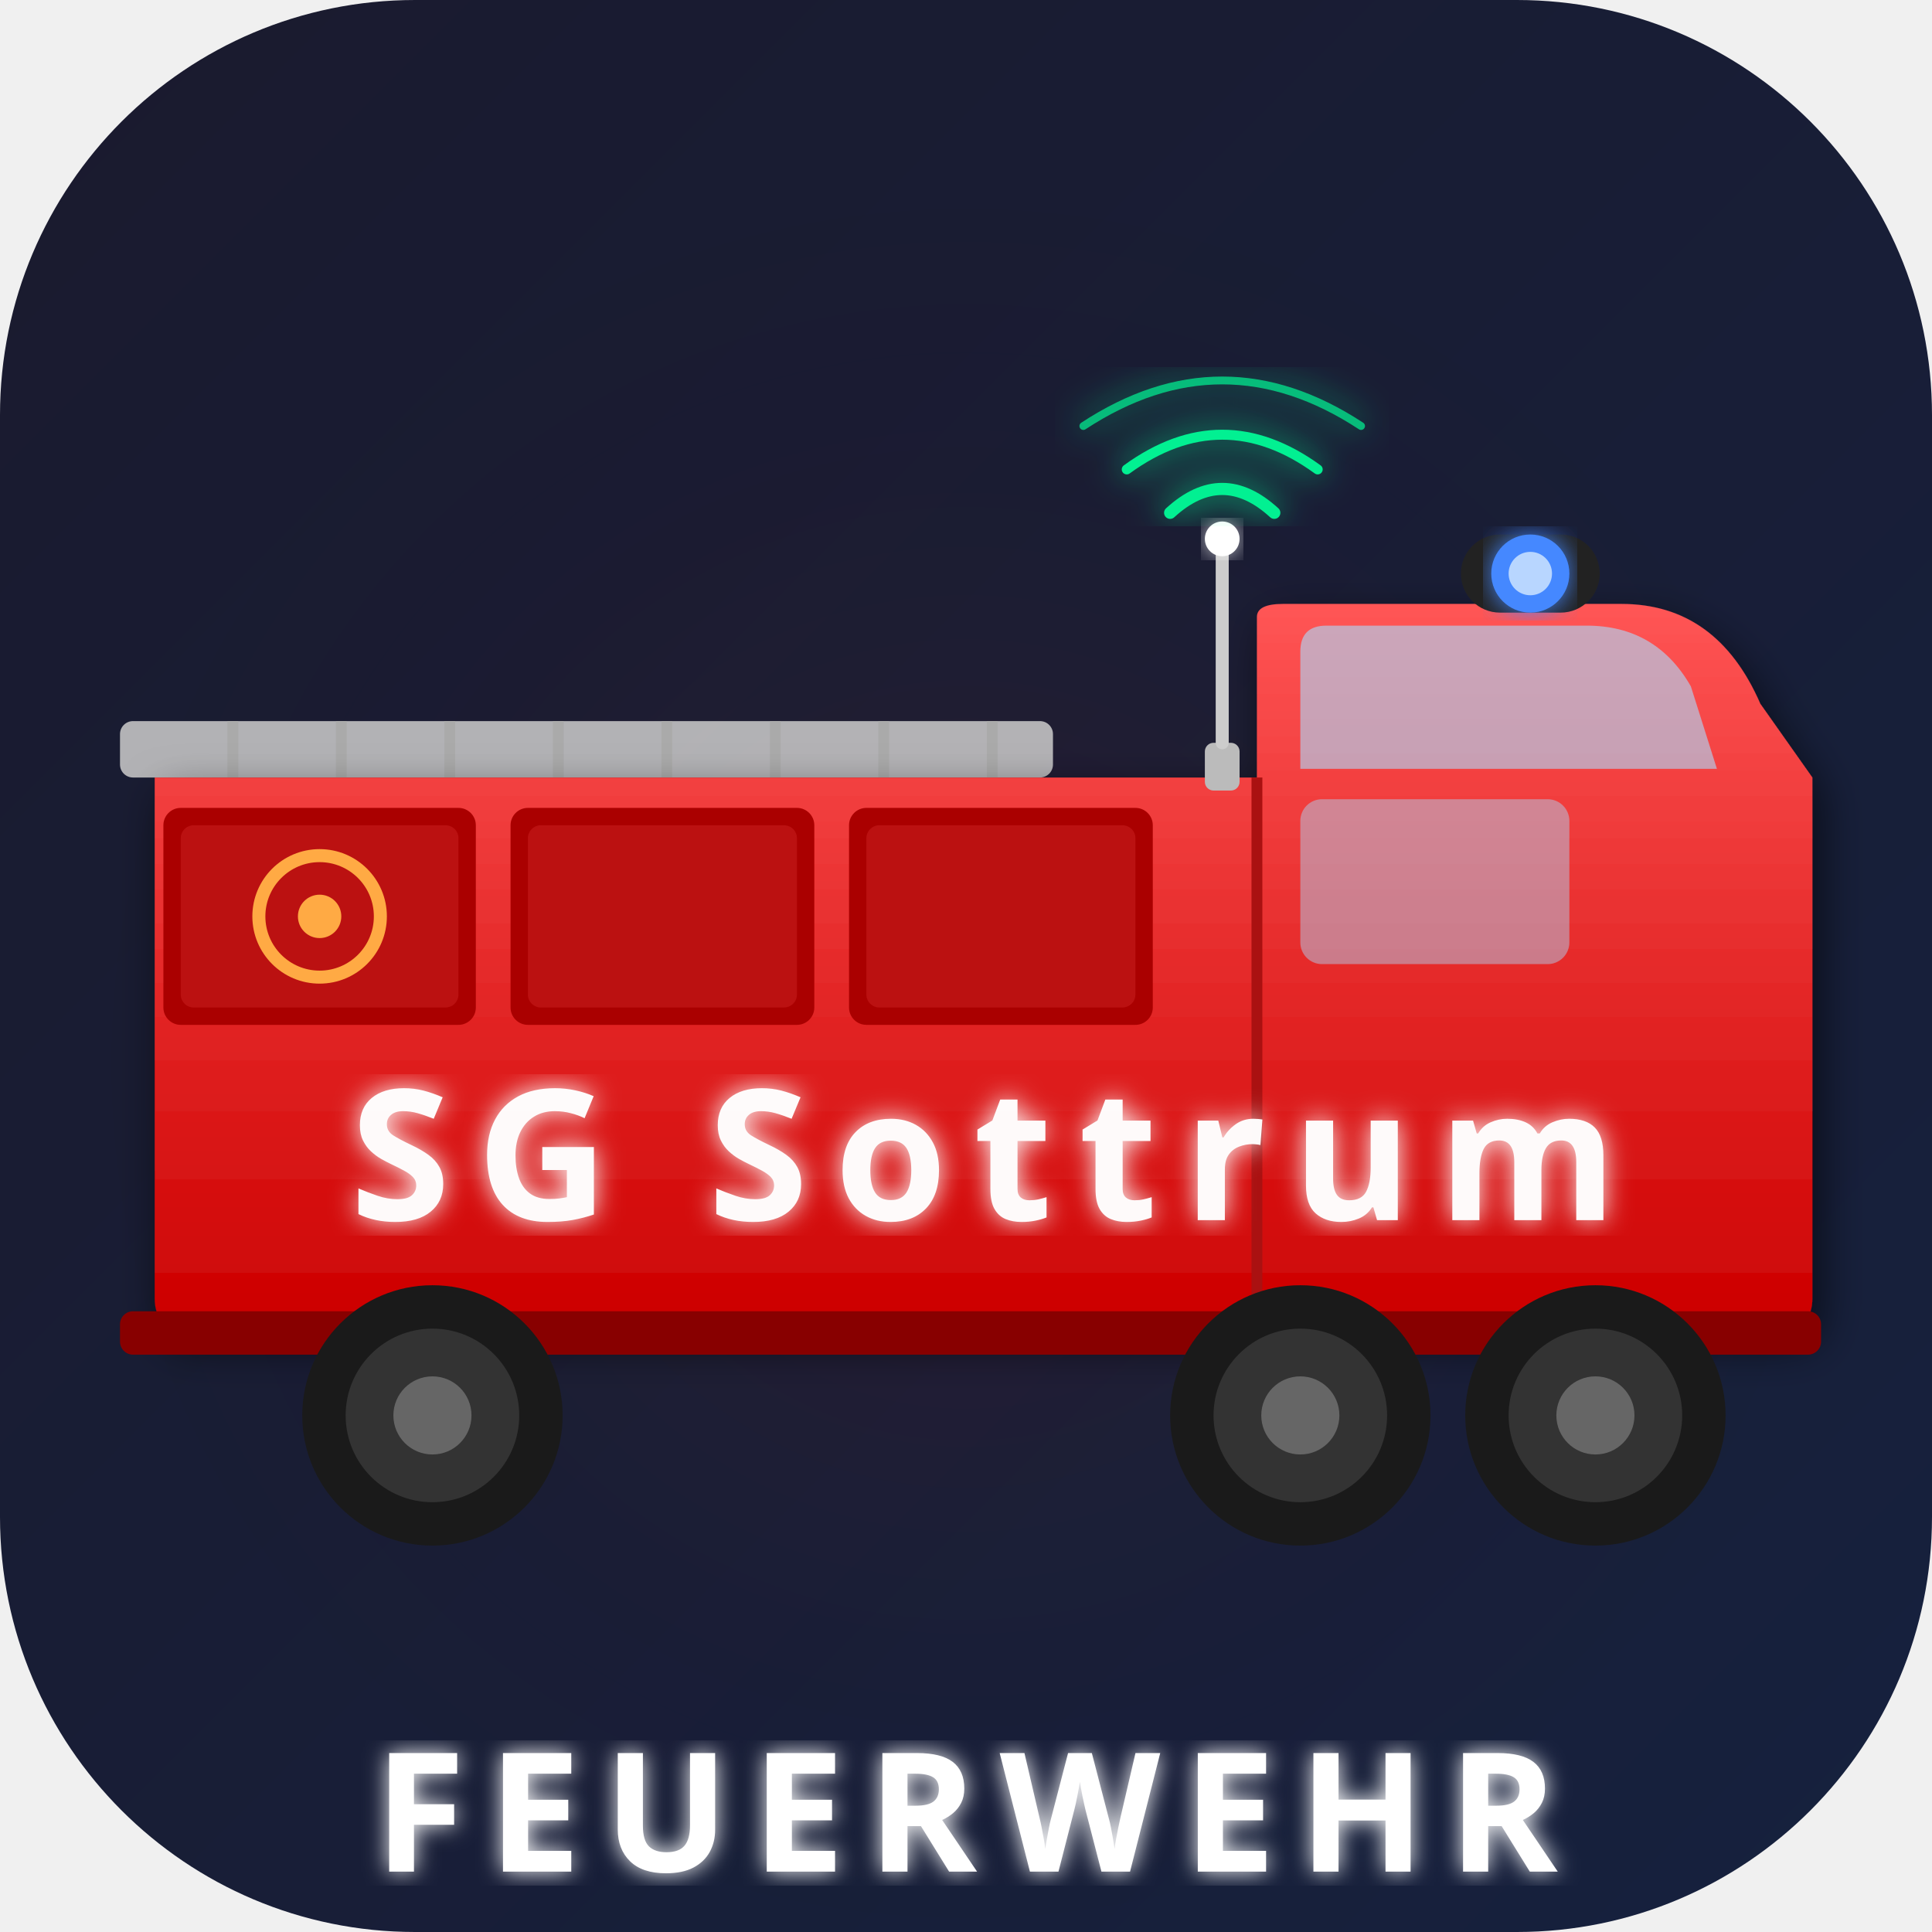
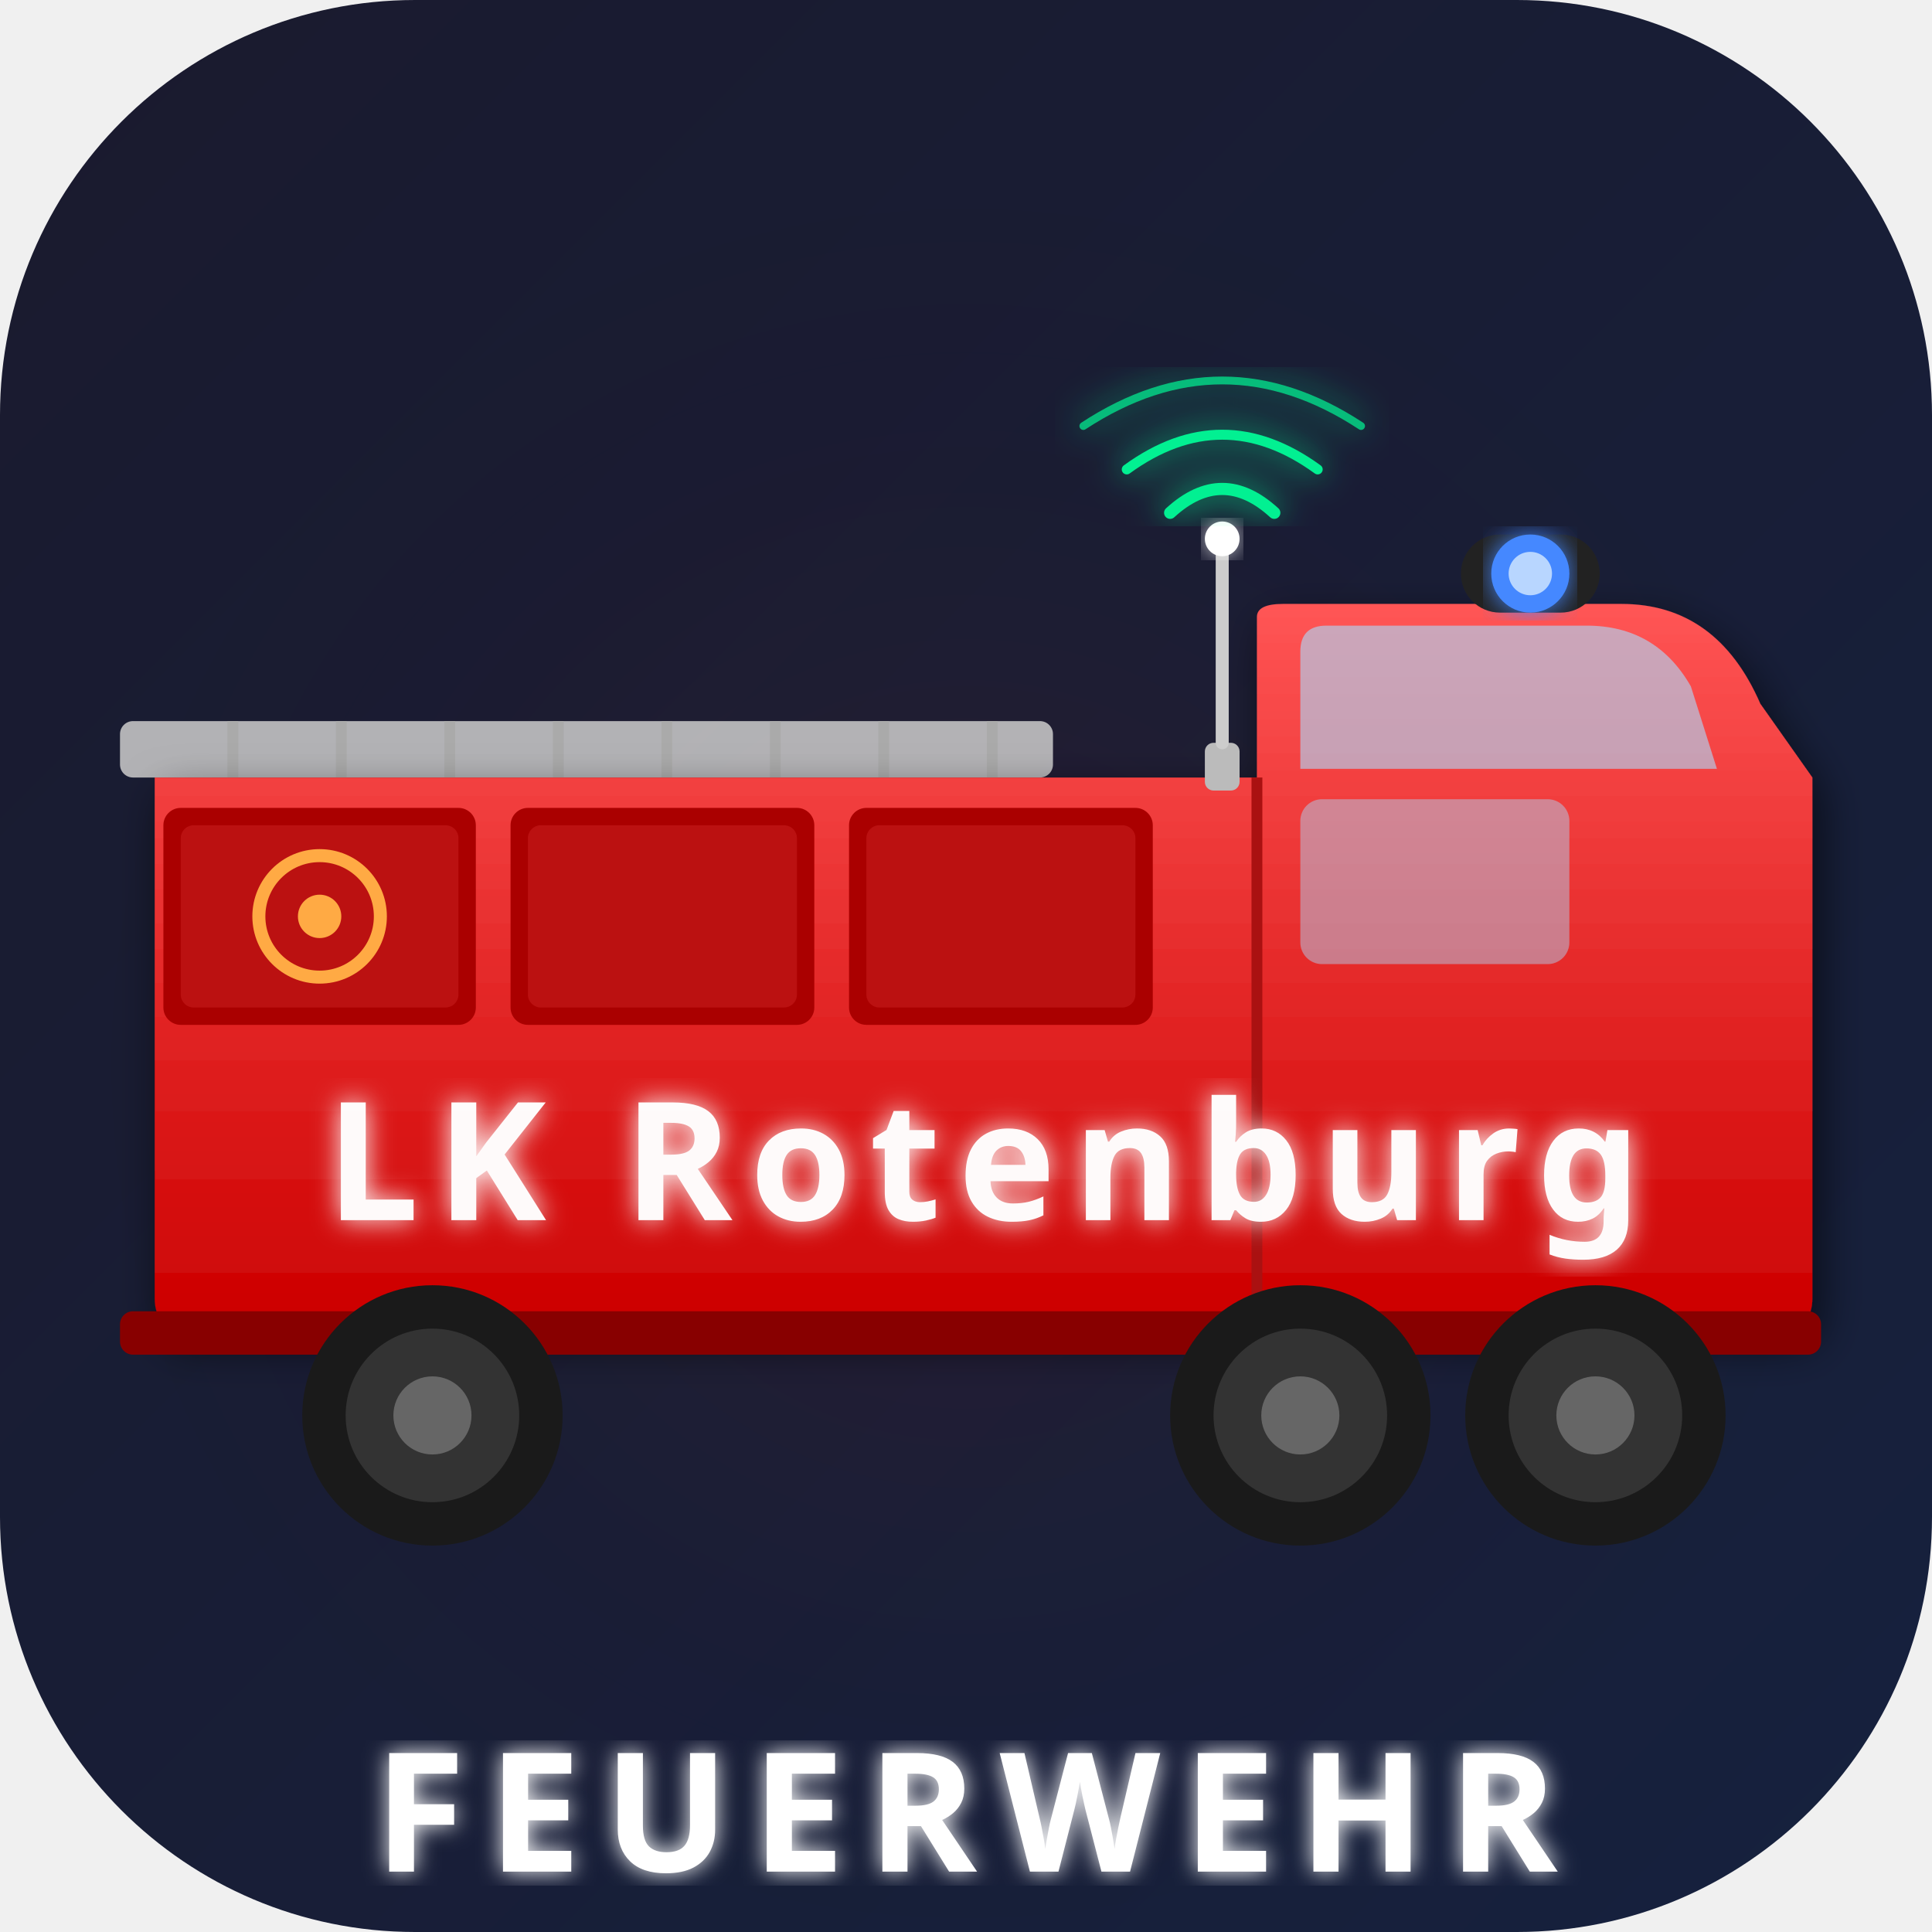
<svg xmlns="http://www.w3.org/2000/svg" viewBox="0 0 512 512" width="512" height="512">
  <defs>
    <linearGradient id="bgGrad" x1="0%" y1="0%" x2="100%" y2="100%">
      <stop offset="0%" style="stop-color:#1a1a2e" />
      <stop offset="100%" style="stop-color:#16213e" />
    </linearGradient>
    <linearGradient id="truckGrad" x1="0%" y1="0%" x2="0%" y2="100%">
      <stop offset="0%" style="stop-color:#ff5555" />
      <stop offset="100%" style="stop-color:#cc0000" />
    </linearGradient>
    <filter id="glow">
      <feGaussianBlur stdDeviation="3" result="coloredBlur" />
      <feMerge>
        <feMergeNode in="coloredBlur" />
        <feMergeNode in="SourceGraphic" />
      </feMerge>
    </filter>
    <filter id="softglow">
      <feGaussianBlur stdDeviation="4" result="coloredBlur" />
      <feMerge>
        <feMergeNode in="coloredBlur" />
        <feMergeNode in="SourceGraphic" />
      </feMerge>
    </filter>
    <filter id="shadow">
      <feDropShadow dx="2" dy="4" stdDeviation="5" flood-color="#000" flood-opacity="0.6" />
    </filter>
    <radialGradient id="bgGlow" cx="50%" cy="55%" r="50%">
      <stop offset="0%" style="stop-color:#ff2200;stop-opacity:0.08" />
      <stop offset="100%" style="stop-color:#000000;stop-opacity:0" />
    </radialGradient>
  </defs>
  <rect width="512" height="512" rx="110" ry="110" fill="url(#bgGrad)" />
  <rect width="512" height="512" rx="110" ry="110" fill="url(#bgGlow)" />
  <g transform="translate(-21.1,-41.2) scale(1.15)">
    <rect x="46" y="202" width="215" height="13" rx="3" fill="#cccccc" opacity="0.85" />
    <line x1="72" y1="202" x2="72" y2="215" stroke="#aaa" stroke-width="2.5" />
    <line x1="97" y1="202" x2="97" y2="215" stroke="#aaa" stroke-width="2.5" />
    <line x1="122" y1="202" x2="122" y2="215" stroke="#aaa" stroke-width="2.5" />
    <line x1="147" y1="202" x2="147" y2="215" stroke="#aaa" stroke-width="2.5" />
    <line x1="172" y1="202" x2="172" y2="215" stroke="#aaa" stroke-width="2.5" />
    <line x1="197" y1="202" x2="197" y2="215" stroke="#aaa" stroke-width="2.5" />
    <line x1="222" y1="202" x2="222" y2="215" stroke="#aaa" stroke-width="2.5" />
    <line x1="247" y1="202" x2="247" y2="215" stroke="#aaa" stroke-width="2.5" />
    <path d="       M54,335       L54,215 L261,215 L261,215       L308,215 L308,178 Q308,175 314,175       L392,175 Q414,175 424,198       L436,215 L436,335       Q436,342 429,342       L61,342       Q54,342 54,335 Z     " fill="url(#truckGrad)" filter="url(#shadow)" />
    <path d="M318,213 L318,186 Q318,180 324,180 L384,180 Q400,180 408,194 L414,213 Z" fill="#aaddff" opacity="0.6" />
    <line x1="308" y1="215" x2="308" y2="340" stroke="#aa1111" stroke-width="2.5" />
    <rect x="318" y="220" width="62" height="38" rx="5" fill="#aaddff" opacity="0.45" />
    <rect x="56" y="222" width="72" height="50" rx="4" fill="#aa0000" />
    <rect x="60" y="226" width="64" height="42" rx="3" fill="#bb1111" />
    <circle cx="92" cy="247" r="14" fill="none" stroke="#ffaa44" stroke-width="3" />
    <circle cx="92" cy="247" r="5" fill="#ffaa44" />
    <rect x="136" y="222" width="70" height="50" rx="4" fill="#aa0000" />
    <rect x="140" y="226" width="62" height="42" rx="3" fill="#bb1111" />
    <rect x="214" y="222" width="70" height="50" rx="4" fill="#aa0000" />
    <rect x="218" y="226" width="62" height="42" rx="3" fill="#bb1111" />
-     <text x="245" y="317" font-family="Arial Black, sans-serif" font-size="42" font-weight="900" fill="white" text-anchor="middle" letter-spacing="6" opacity="0.98" filter="url(#glow)">SG Sottrum</text>
+     <text x="245" y="317" font-family="Arial Black, sans-serif" font-size="38" font-weight="900" fill="white" text-anchor="middle" letter-spacing="4" opacity="0.98" filter="url(#glow)">LK Rotenburg</text>
    <rect x="355" y="159" width="32" height="18" rx="9" fill="#222" />
    <circle cx="371" cy="168" r="9" fill="#4488ff" filter="url(#glow)" />
    <circle cx="371" cy="168" r="5" fill="#cce4ff" opacity="0.85" />
    <rect x="296" y="207" width="8" height="11" rx="2" fill="#bbbbbb" />
    <line x1="300" y1="207" x2="300" y2="162" stroke="#cccccc" stroke-width="3" stroke-linecap="round" />
    <circle cx="300" cy="160" r="4" fill="#ffffff" filter="url(#glow)" />
    <g filter="url(#softglow)" opacity="0.93">
      <path d="M288,154 Q300,143 312,154" fill="none" stroke="#00ff99" stroke-width="2.8" stroke-linecap="round" />
      <path d="M278,144 Q300,128 322,144" fill="none" stroke="#00ff99" stroke-width="2.3" stroke-linecap="round" />
      <path d="M268,134 Q300,113 332,134" fill="none" stroke="#00ff99" stroke-width="1.8" stroke-linecap="round" opacity="0.72" />
    </g>
    <rect x="46" y="338" width="392" height="10" rx="3" fill="#880000" />
    <circle cx="118" cy="362" r="30" fill="#1a1a1a" />
    <circle cx="118" cy="362" r="20" fill="#333" />
    <circle cx="118" cy="362" r="9" fill="#666" />
    <circle cx="318" cy="362" r="30" fill="#1a1a1a" />
    <circle cx="318" cy="362" r="20" fill="#333" />
    <circle cx="318" cy="362" r="9" fill="#666" />
    <circle cx="386" cy="362" r="30" fill="#1a1a1a" />
    <circle cx="386" cy="362" r="20" fill="#333" />
    <circle cx="386" cy="362" r="9" fill="#666" />
  </g>
  <text x="256" y="496" font-family="Arial Black, sans-serif" font-size="44" font-weight="900" fill="white" text-anchor="middle" letter-spacing="6" filter="url(#glow)">FEUERWEHR</text>
</svg>
